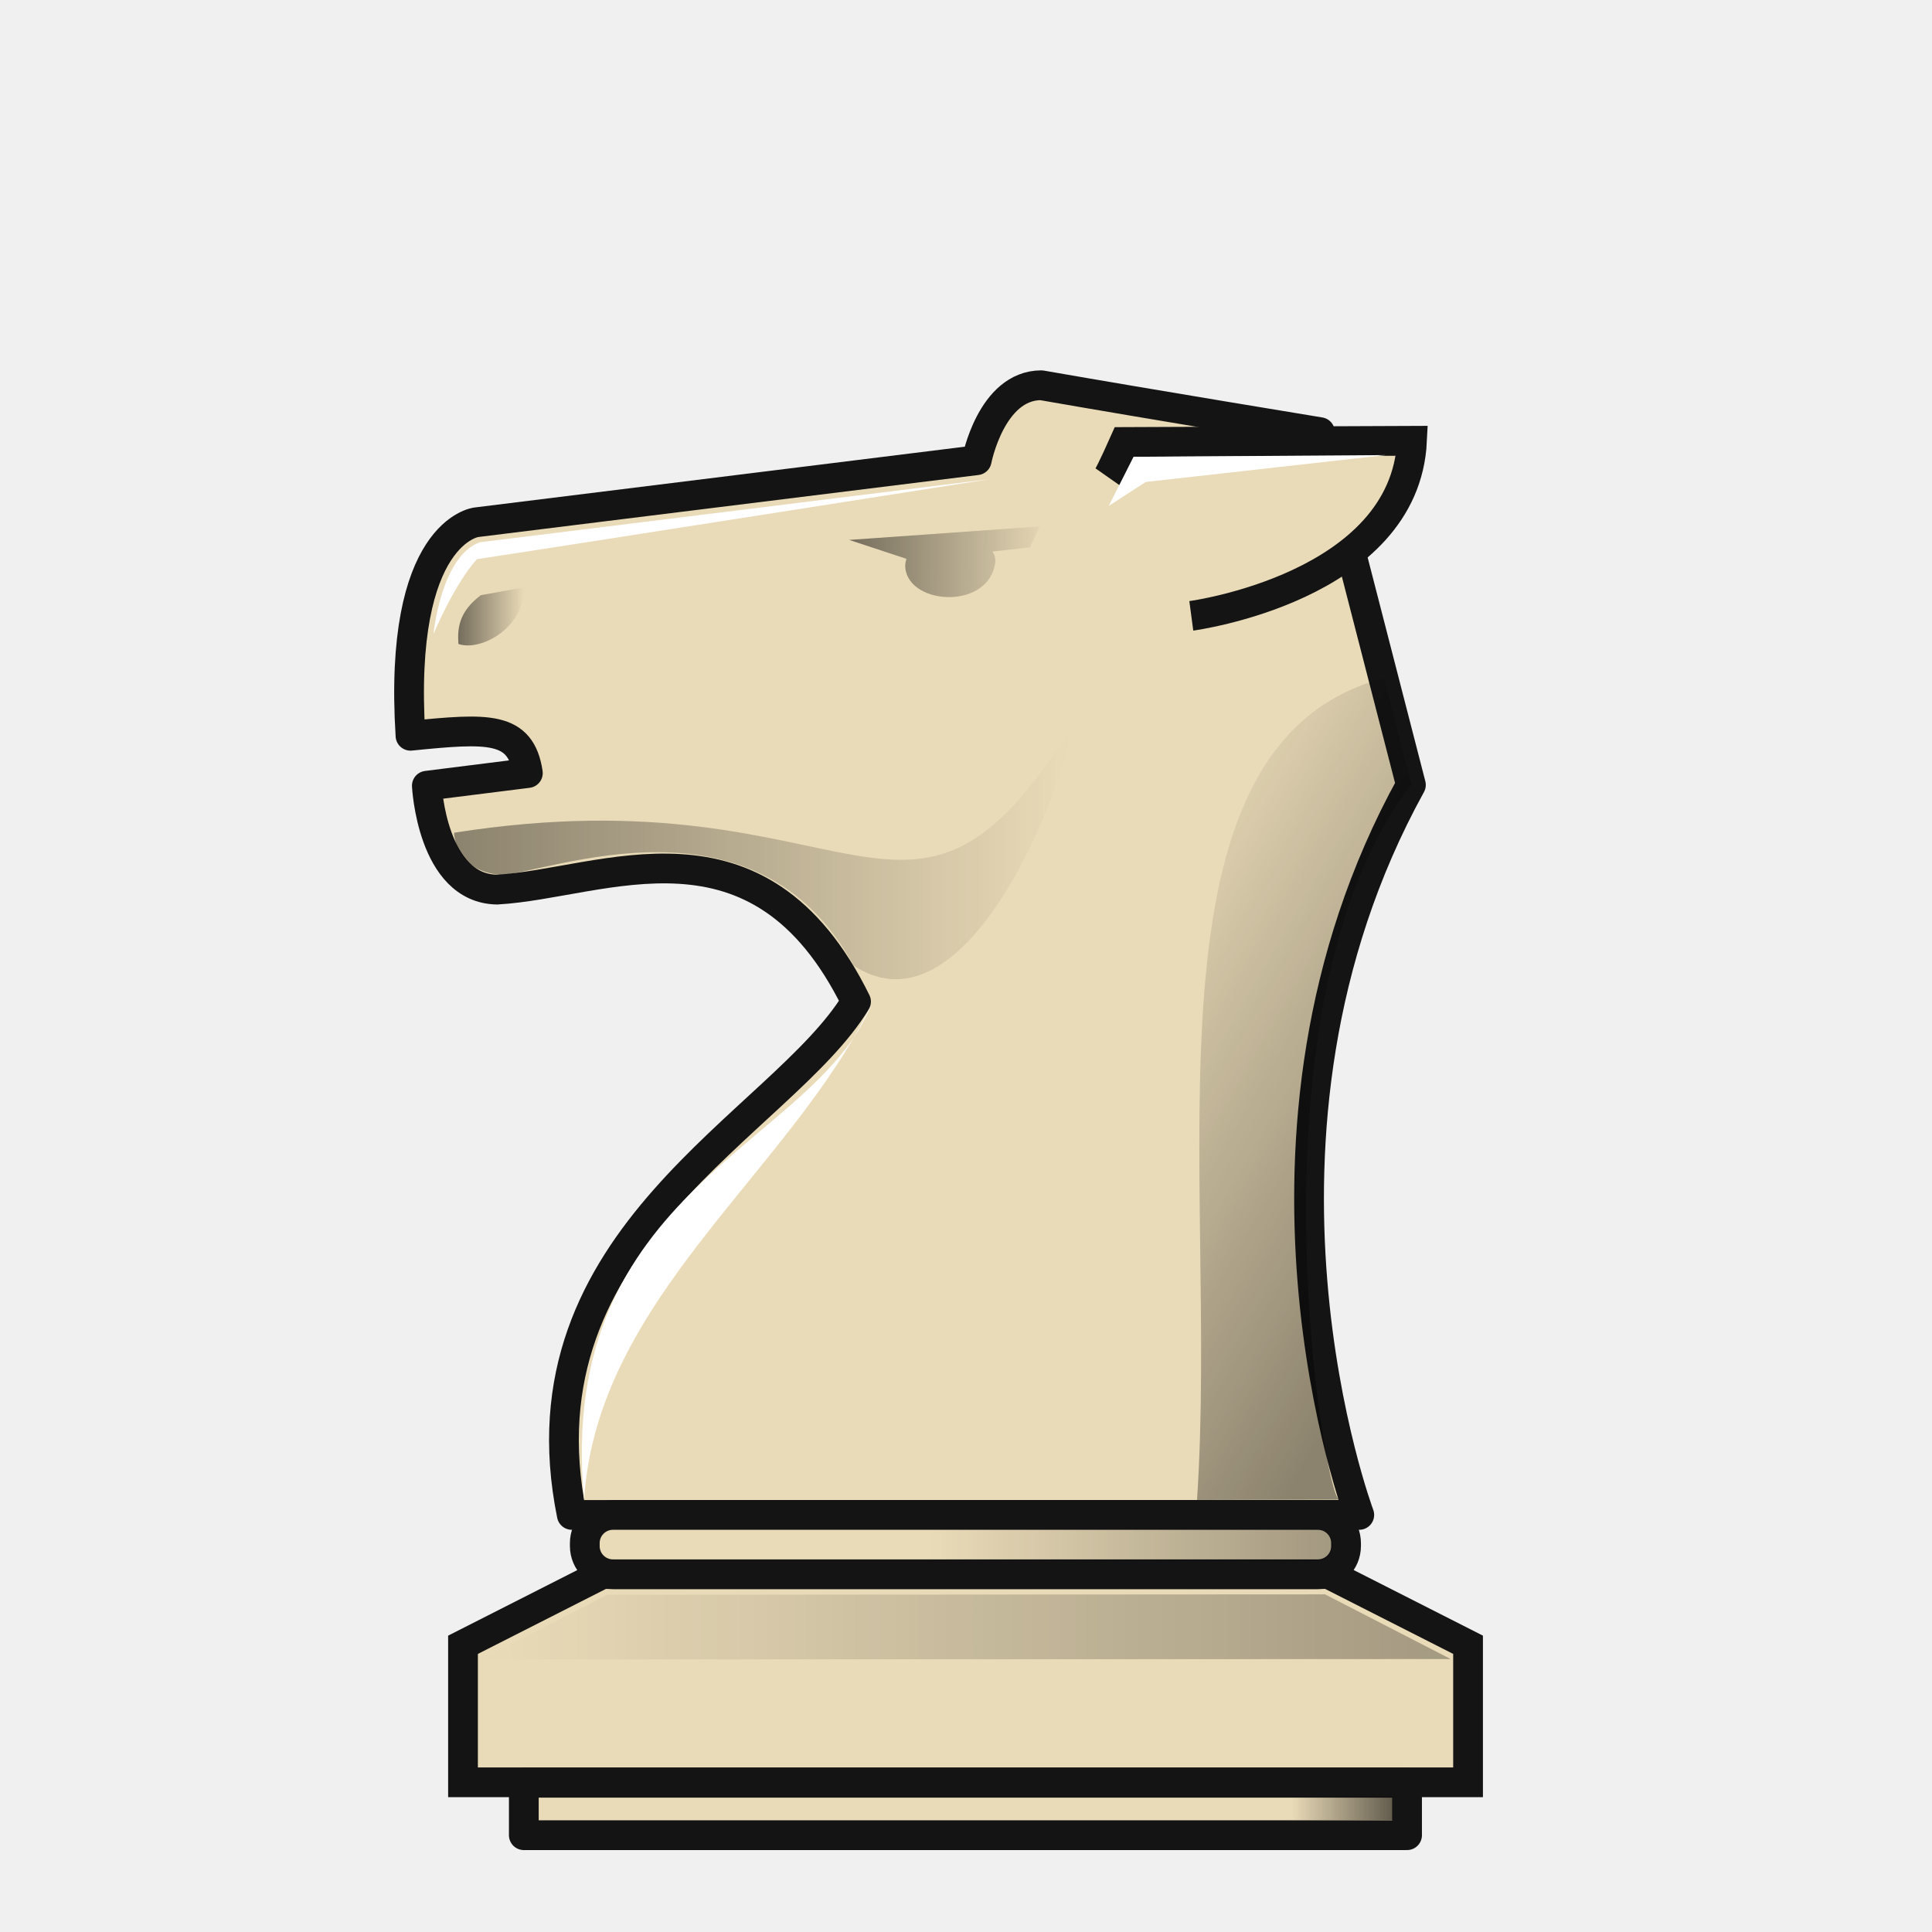
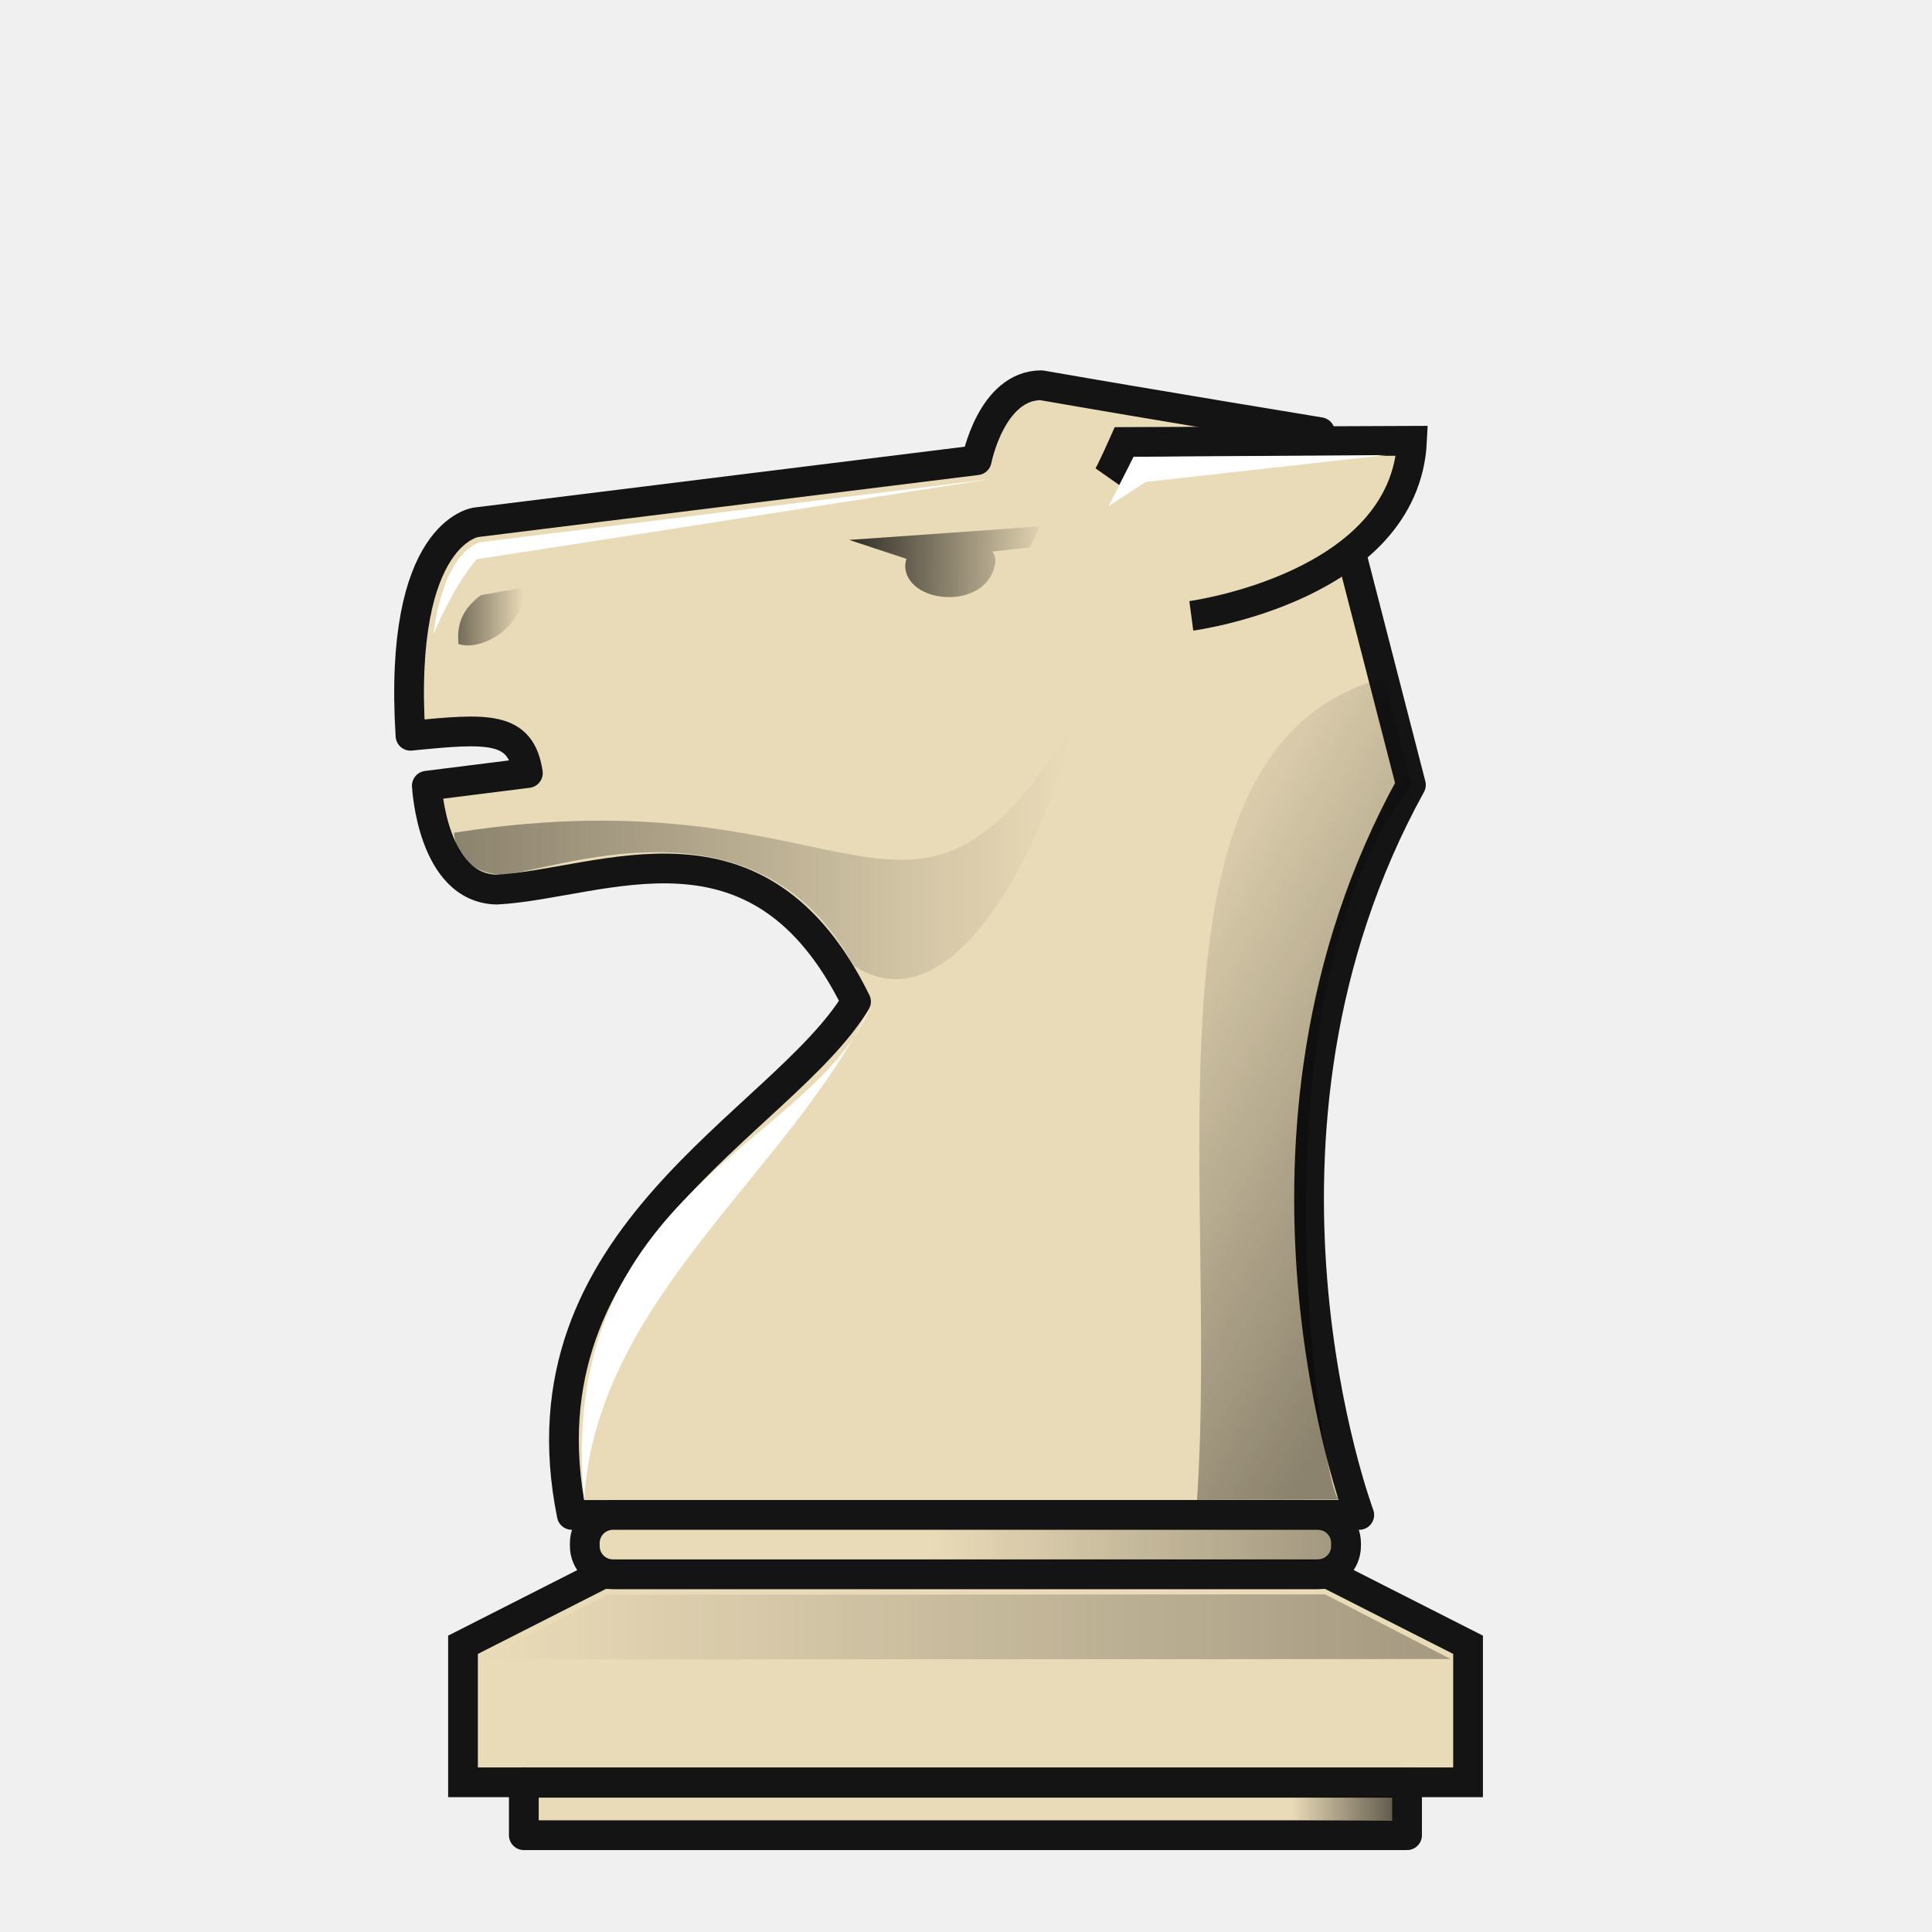
<svg xmlns="http://www.w3.org/2000/svg" xmlns:xlink="http://www.w3.org/1999/xlink" width="50mm" height="50mm" clip-rule="evenodd" fill-rule="evenodd" image-rendering="optimizeQuality" shape-rendering="geometricPrecision" text-rendering="geometricPrecision" version="1.1" viewBox="0 0 50 50">
  <defs>
    <linearGradient id="linearGradient1570-4" x1="12.143" x2="27.446" y1="20.315" y2="20.315" gradientTransform="matrix(3.75,0,0,3.75,6315.4,-1842.4)" gradientUnits="userSpaceOnUse" xlink:href="#linearGradient7764" />
    <linearGradient id="linearGradient7764">
      <stop offset="0" />
      <stop stop-opacity="0" offset="1" />
    </linearGradient>
    <linearGradient id="linearGradient1944" x1="6361.3" x2="6367.4" y1="-1788.3" y2="-1788.3" gradientUnits="userSpaceOnUse" xlink:href="#linearGradient7764" />
    <linearGradient id="linearGradient8719" x1="36.222" x2="26.325" y1="30.385" y2="24.637" gradientTransform="matrix(3.75,0,0,3.75,6315.4,-1842.4)" gradientUnits="userSpaceOnUse" xlink:href="#linearGradient7764" />
    <linearGradient id="linearGradient1942" x1="6397.6" x2="6416.4" y1="-1793.3" y2="-1793.1" gradientUnits="userSpaceOnUse" xlink:href="#linearGradient7764" />
    <linearGradient id="linearGradient8565-8" x1="3169.7" x2="3193.8" y1="99.268" y2="99.268" gradientTransform="matrix(-3.75,0,0,3.75,18340,-2066.6)" gradientUnits="userSpaceOnUse" xlink:href="#linearGradient7764" />
    <linearGradient id="linearGradient2615-7-27" x1="7007.4" x2="7017.2" y1="-1863.9" y2="-1863.9" gradientTransform="translate(-13456,186.46)" gradientUnits="userSpaceOnUse" xlink:href="#linearGradient7764" />
    <linearGradient id="linearGradient2649-4-5" x1="6991" x2="7052.1" y1="-1889.4" y2="-1889.4" gradientTransform="matrix(1,0,0,5.5962,-13457,8871.8)" gradientUnits="userSpaceOnUse" xlink:href="#linearGradient7764" />
  </defs>
  <g transform="matrix(.27827 0 0 .27838 -1758.3 513.76)" stroke-width="1.111">
    <g clip-rule="evenodd" fill-rule="evenodd" shape-rendering="geometricPrecision">
      <path d="m6445.1-1704.7s-13.212-35.217 4.802-67.864l-8.456-32.795s-15.296-2.506-25.924-4.361c-4.66 0.013-5.999 6.969-5.999 6.969l-46.552 5.771s-7.304 0.833-6.111 19.846c7.218-0.72 10.254-0.928 10.917 3.465l-9.396 1.18s0.469 9.564 6.526 9.657c9.91-0.552 24.306-8.037 33.39 10.414-6.917 11.39-31.71 21.769-26.435 47.719z" fill="#eadbb8" image-rendering="optimizeQuality" stroke="#141414" stroke-linejoin="round" stroke-width="2.767" />
      <path d="m6418.3-1777.9c-15.267 24.438-19.843 3.867-57.388 9.782 0 0 0.023 3.535 4.299 3.91 4.547-0.118 23.722-8.303 32.873 8.449 10.785 7.05 19.938-17.622 20.215-22.14z" fill="url(#linearGradient1570-4)" image-rendering="optimizeQuality" opacity=".4" stroke-width="1.171" />
      <path d="m6421.7-1801.2c0.325-0.464 1.558-3.244 1.558-3.244l26.748-0.11c-0.66 13.631-20.528 16.271-20.528 16.271" fill="#eadbb8" image-rendering="optimizeQuality" stroke="#141414" stroke-width="2.767" />
      <path d="m6363.4-1790.2c-2.063 1.549-2.184 3.117-2.081 4.534 2.154 0.74 6.267-1.649 6.054-5.255l-3.972 0.72z" fill="url(#linearGradient1944)" image-rendering="optimizeQuality" opacity=".5" stroke-width="1.171" />
      <path d="m6447.4-1782.5c-23.42 6.206-15.338 45.958-17.391 76.412l13.229-0.037c-1.442-0.136-9.018-46.426 6.722-66.46z" fill="url(#linearGradient8719)" image-rendering="optimizeQuality" opacity=".4" stroke-width="3.952" />
      <g fill="#fff">
        <path d="m6359-1786.6s0.686-7.199 4.299-8.521l47.475-5.876s-40.843 6.417-47.726 7.442c0 0-1.815 1.8-4.048 6.955z" image-rendering="optimizeQuality" stroke-width="1.234" />
        <path d="m6421.8-1798.5 2.307-4.57 23.427-0.157-22.292 2.498z" image-rendering="optimizeQuality" stroke-width="3.952" />
        <path d="m6373-1706.1c-2.685-29.076 21.507-32.848 26.721-46.046-7.541 15.609-25.519 27.253-26.721 46.046z" image-rendering="optimizeQuality" stroke-width="1.234" />
      </g>
-       <path d="m6415.4-1796.6-0.93 1.952-3.484 0.387c0.233 0.352 0.24 0.52 0.274 0.917-0.505 4.515-7.935 4.115-8.373 0.668-0.041-0.301 0-0.608 0.101-0.906l-5.332-1.759c0.292-0.011 17.744-1.258 17.744-1.258z" fill="url(#linearGradient1942)" image-rendering="optimizeQuality" opacity=".5" stroke-width="1.171" style="paint-order:normal" />
+       <path d="m6415.4-1796.6-0.93 1.952-3.484 0.387c0.233 0.352 0.24 0.52 0.274 0.917-0.505 4.515-7.935 4.115-8.373 0.668-0.041-0.301 0-0.608 0.101-0.906l-5.332-1.759c0.292-0.011 17.744-1.258 17.744-1.258z" fill="url(#linearGradient1942)" image-rendering="optimizeQuality" opacity=".8" stroke-width="1.171" style="paint-order:normal" />
      <path d="m6374.7-1699.2-12.956 6.574v12.786h93.473v-12.786l-12.956-6.574h-33.779z" fill="#eadbb8" image-rendering="optimizeQuality" stroke="#141414" stroke-width="2.767" />
      <path d="m6453.6-1691.3-11.684-6.014-66.754 0.038-11.701 6.014z" fill="url(#linearGradient8565-8)" image-rendering="optimizeQuality" opacity=".3" stroke-width="3.952" />
      <path d="m6367.4-1679.8v4.876h82.144v-4.876z" fill="#eadbb8" image-rendering="optimizeQuality" stroke="#141414" stroke-linecap="round" stroke-linejoin="round" stroke-width="2.767" style="paint-order:normal" />
      <path d="m6375.7-1704.7c-1.456 0-2.63 1.171-2.63 2.628v0.264c0 1.456 1.173 2.628 2.63 2.628h65.543c1.456 0 2.628-1.171 2.628-2.628v-0.264c0-1.456-1.172-2.628-2.628-2.628z" fill="#eadbb8" image-rendering="optimizeQuality" stroke="#141414" stroke-linecap="round" stroke-linejoin="round" stroke-width="2.767" style="paint-order:normal" />
    </g>
    <rect transform="scale(-1,1)" x="-6448.2" y="-1678.5" width="9.81" height="2.172" ry="0" fill="url(#linearGradient2615-7-27)" opacity=".6" style="paint-order:markers fill stroke" />
    <rect transform="scale(-1,1)" x="-6442.6" y="-1703.4" width="58.192" height="2.963" ry="1.482" fill="url(#linearGradient2649-4-5)" opacity=".489" style="paint-order:markers fill stroke" />
  </g>
</svg>
